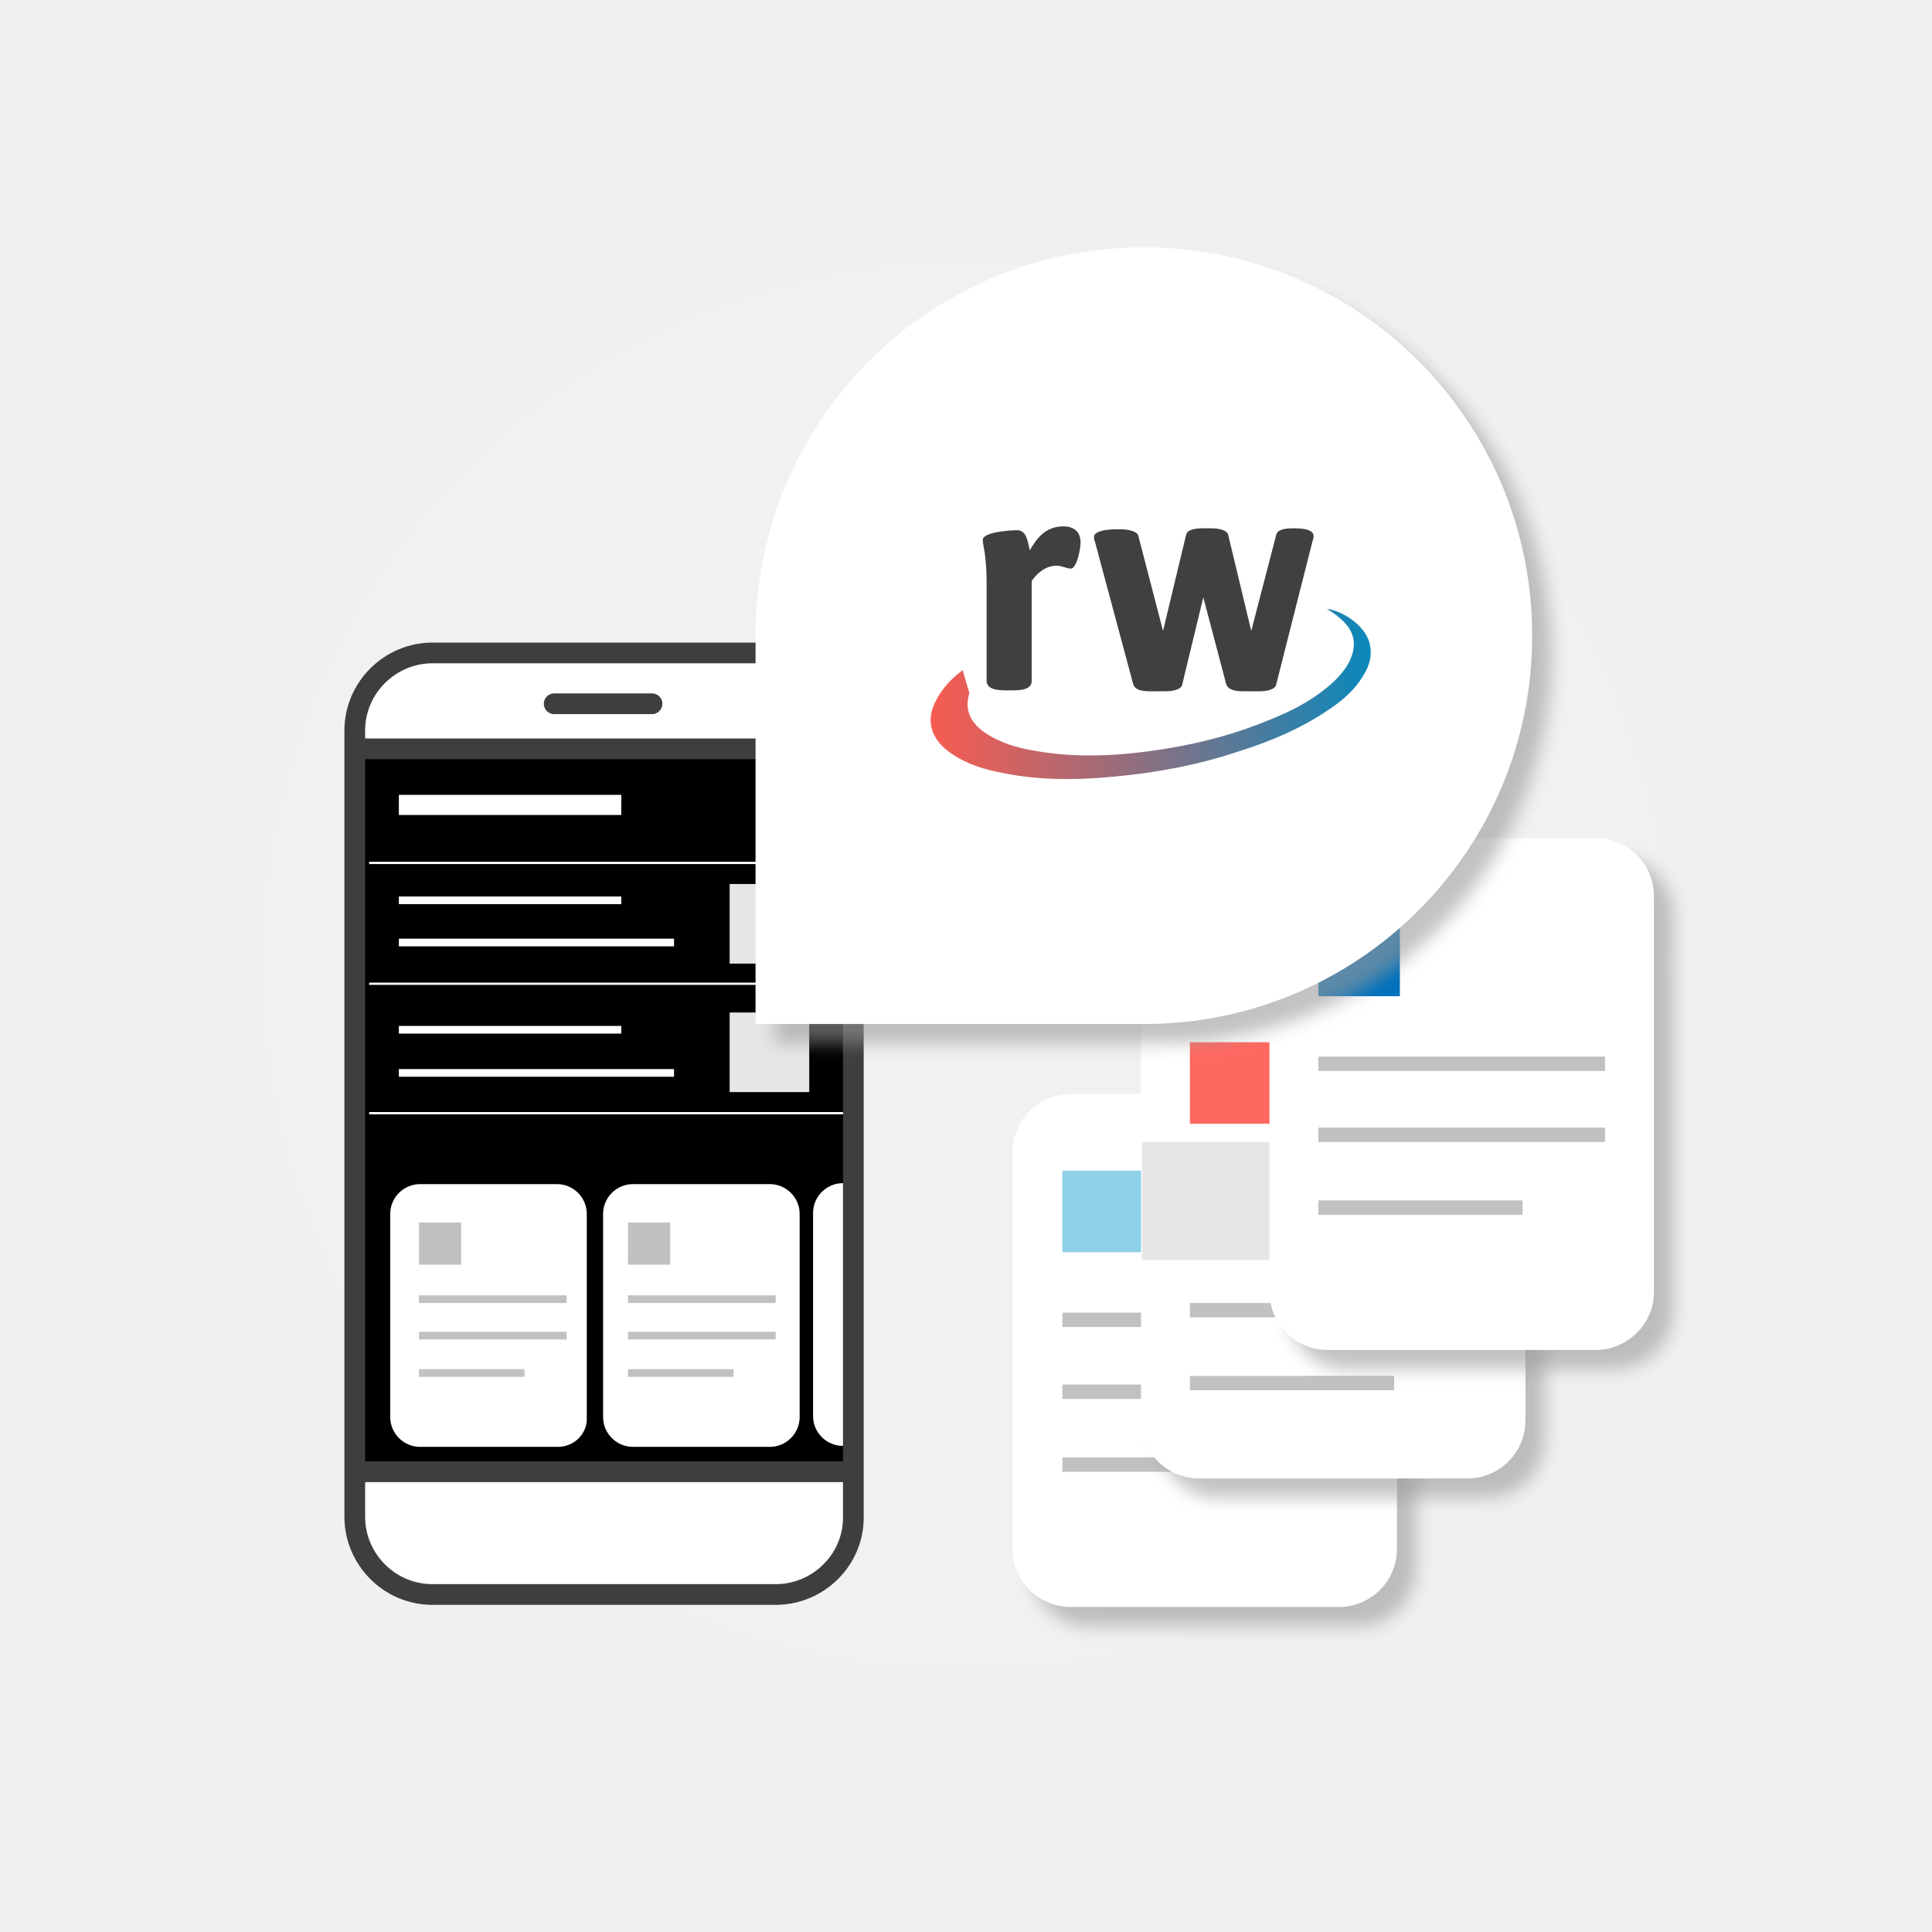
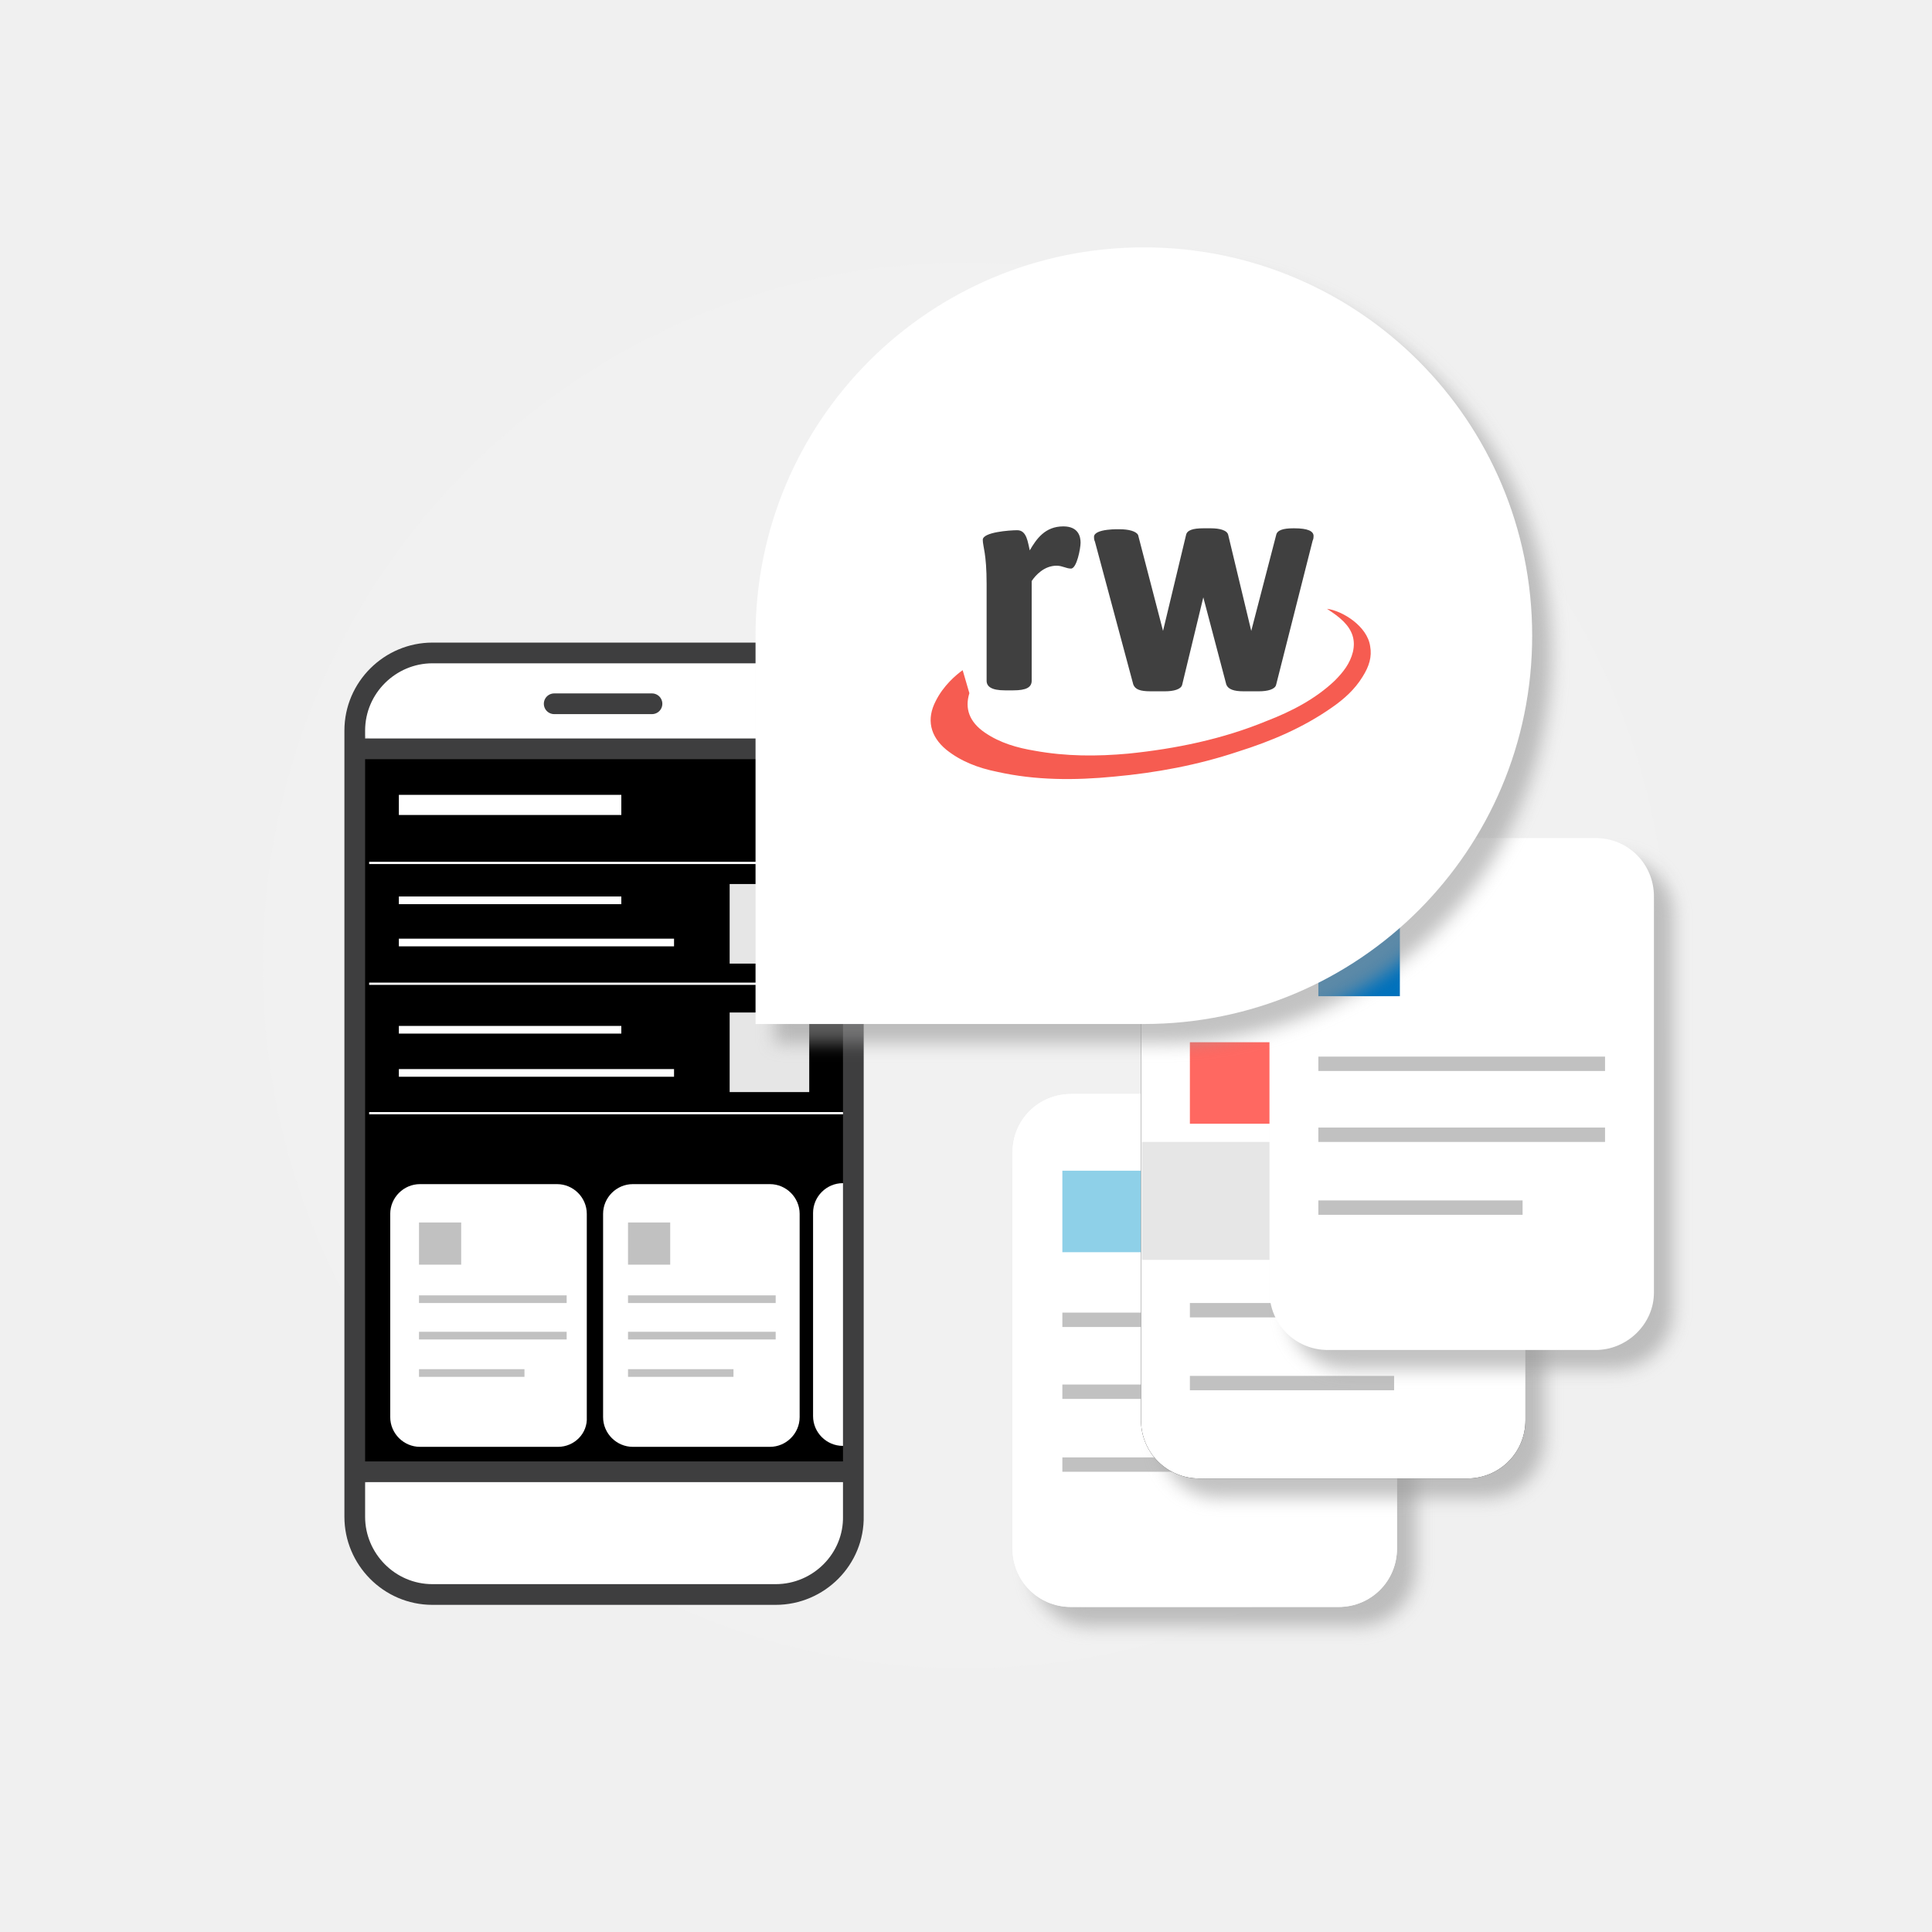
<svg xmlns="http://www.w3.org/2000/svg" enable-background="new 0 0 201.5 201.5" viewBox="0 0 201.5 201.5" version="1.1" id="svg6759">
  <defs id="defs6763" />
  <filter id="a" color-interpolation-filters="sRGB">
    <feFlood flood-color="#999" flood-opacity=".6" result="flood" id="feFlood6604" />
    <feComposite in="flood" in2="SourceGraphic" operator="in" result="composite1" id="feComposite6606" />
    <feGaussianBlur in="composite1" result="blur" stdDeviation=".9" id="feGaussianBlur6608" />
    <feOffset dx="2" dy="2" result="offset" id="feOffset6610" />
    <feComposite in="SourceGraphic" in2="offset" operator="over" result="composite2" id="feComposite6612" />
  </filter>
  <filter id="b" color-interpolation-filters="sRGB">
    <feFlood flood-color="#999" flood-opacity=".6" result="flood" id="feFlood6615" />
    <feComposite in="flood" in2="SourceGraphic" operator="in" result="composite1" id="feComposite6617" />
    <feGaussianBlur in="composite1" result="blur" stdDeviation=".9" id="feGaussianBlur6619" />
    <feOffset dx="2" dy="2" result="offset" id="feOffset6621" />
    <feComposite in="SourceGraphic" in2="offset" operator="over" result="composite2" id="feComposite6623" />
  </filter>
  <filter id="c" color-interpolation-filters="sRGB">
    <feFlood flood-color="#999" flood-opacity=".6" result="flood" id="feFlood6626" />
    <feComposite in="flood" in2="SourceGraphic" operator="in" result="composite1" id="feComposite6628" />
    <feGaussianBlur in="composite1" result="blur" stdDeviation=".9" id="feGaussianBlur6630" />
    <feOffset dx="2" dy="2" result="offset" id="feOffset6632" />
    <feComposite in="SourceGraphic" in2="offset" operator="over" result="composite2" id="feComposite6634" />
  </filter>
  <filter id="d" color-interpolation-filters="sRGB">
    <feFlood flood-color="#999" flood-opacity=".6" result="flood" id="feFlood6637" />
    <feComposite in="flood" in2="SourceGraphic" operator="in" result="composite1" id="feComposite6639" />
    <feGaussianBlur in="composite1" result="blur" stdDeviation=".9" id="feGaussianBlur6641" />
    <feOffset dx="2" dy="2" result="offset" id="feOffset6643" />
    <feComposite in="SourceGraphic" in2="offset" operator="over" result="composite2" id="feComposite6645" />
  </filter>
-   <linearGradient id="e" gradientTransform="matrix(1 0 0 -1 1.102479 -2677.62)" gradientUnits="userSpaceOnUse" x1="96.072" x2="141.872" y1="-2749.88" y2="-2749.88">
+   <linearGradient id="rw-loop" gradientTransform="matrix(1,0,0,-1,1.102479,-2677.62)" x1="96.072" x2="141.872" y1="-2749.88" y2="-2749.88">
    <stop offset="0" stop-color="#f65c51" id="stop6648" />
    <stop offset=".146" stop-color="#d9615e" id="stop6650" />
    <stop offset=".464" stop-color="#906f7f" id="stop6652" />
    <stop offset=".926" stop-color="#1c84b2" id="stop6654" />
    <stop offset="1" stop-color="#0988bb" id="stop6656" />
  </linearGradient>
  <circle cx="100.7" cy="100.7" fill="#f2f2f2" opacity=".5" r="73.3" id="circle6659" />
  <path d="m39.6 153.5-2.6 2.2 1.5 7.2 5.2 3.4h37.2l6.2-3 2-7.5-1.5-2.3z" fill="#fff" id="path6661" />
  <path d="m37 76.2 3.7-7.7 26.9-.5 16.6.8 4.2 4.2-.1 5-49.2-.7z" fill="#fff" id="path6663" />
  <path d="m 37,78.1 h 52.1 v 75.4 H 37 Z" id="path6665" class="app-background" />
  <g fill="#fff" id="g6681">
    <path d="m58.2 150.9h-14.4c-1.7 0-3.1-1.4-3.1-3.1v-21.2c0-1.7 1.4-3.1 3.1-3.1h14.3c1.7 0 3.1 1.4 3.1 3.1v21.2c.1 1.7-1.3 3.1-3 3.1z" id="path6667" />
    <path d="m80.3 150.9h-14.3c-1.7 0-3.1-1.4-3.1-3.1v-21.2c0-1.7 1.4-3.1 3.1-3.1h14.3c1.7 0 3.1 1.4 3.1 3.1v21.2c0 1.7-1.4 3.1-3.1 3.1z" id="path6669" />
    <path d="m88.3 123.4h-.4c-1.7 0-3.1 1.4-3.1 3.1v21.2c0 1.7 1.4 3.1 3.1 3.1h.4z" id="path6671" />
    <path d="m41.6 82.9h23.2v2.1h-23.2z" id="path6673" />
    <path d="m41.6 93.5h23.2v.8h-23.2z" id="path6675" />
    <path d="m41.6 97.9h28.7v.8h-28.7z" id="path6677" />
    <path d="m41.6 107h23.2v.8h-23.2z" id="path6679" />
  </g>
  <g fill="#c1c1c1" id="g6695">
    <path d="m43.7 135.1h15.4v.8h-15.4z" id="path6683" />
    <path d="m43.7 138.9h15.4v.8h-15.4z" id="path6685" />
    <path d="m43.7 142.8h11v .8h-11z" id="path6687" />
    <path d="m65.5 135.1h15.4v.8h-15.4z" id="path6689" />
    <path d="m65.5 138.9h15.4v.8h-15.4z" id="path6691" />
    <path d="m65.5 142.8h11v .8h-11z" id="path6693" />
  </g>
  <path d="m41.6 111.5h28.7v.8h-28.7z" fill="#fff" id="path6697" />
  <path d="m38.5 90h49.8" fill="none" stroke="#fff" stroke-miterlimit="10" stroke-width=".234" id="path6699" />
  <path d="m38.5 102.6h49.8" fill="none" stroke="#fff" stroke-miterlimit="10" stroke-width=".234" id="path6701" />
  <path d="m38.5 116.1h49.8" fill="none" stroke="#fff" stroke-miterlimit="10" stroke-width=".234" id="path6703" />
  <path d="m43.7 127.5h4.4v4.4h-4.4z" fill="#c1c1c1" id="path6705" />
  <path d="m65.5 127.5h4.4v4.4h-4.4z" fill="#c1c1c1" id="path6707" />
  <path d="m76.1 105.6h8.3v8.3h-8.3z" fill="#e6e6e6" id="path6709" />
  <path d="m76.1 92.2h8.3v8.3h-8.3z" fill="#e6e6e6" id="path6711" />
  <path d="m80.9 166.3h-35.8c-4.5 0-8.1-3.7-8.1-8.1v-82c0-4.5 3.7-8.1 8.1-8.1h35.8c4.5 0 8.1 3.7 8.1 8.1v81.9c.1 4.5-3.6 8.2-8.1 8.2z" fill="none" stroke="#3e3e3f" stroke-miterlimit="10" stroke-width="2.16" id="path6713" />
  <path d="m37 78.1h52.1" fill="none" stroke="#3e3e3f" stroke-miterlimit="10" stroke-width="2.16" id="path6715" />
  <path d="m37 153.5h52.1" fill="none" stroke="#3e3e3f" stroke-miterlimit="10" stroke-width="2.16" id="path6717" />
  <path d="m57.8 73.4h10.2" fill="none" stroke="#3e3e3f" stroke-linecap="round" stroke-miterlimit="10" stroke-width="2.16" id="path6719" />
-   <path d="m139.6 167.6h-27.9c-3.4 0-6.1-2.7-6.1-6.1v-41.3c0-3.4 2.7-6.1 6.1-6.1h27.9c3.4 0 6.1 2.7 6.1 6.1v41.3c0 3.4-2.7 6.1-6.1 6.1z" fill="#fff" filter="url(#d)" id="path6721" />
+   <path d="m 139.6,167.6 h -27.9 c -3.4,0 -6.1,-2.7 -6.1,-6.1 v -41.3 c 0,-3.4 2.7,-6.1 6.1,-6.1 h 27.9 c 3.4,0 6.1,2.7 6.1,6.1 v 41.3 c 0,3.4 -2.7,6.1 -6.1,6.1 z" id="path6721" style="fill:#ffffff;filter:url(#d)" />
+   <path id="path4768" d="m 139.6,167.6 h -27.9 c -3.4,0 -6.1,-2.7 -6.1,-6.1 v -41.3 c 0,-3.4 2.7,-6.1 6.1,-6.1 h 27.9 c 3.4,0 6.1,2.7 6.1,6.1 v 41.3 c 0,3.4 -2.7,6.1 -6.1,6.1 z" style="fill:#ffffff" />
  <path d="m110.8 136.9h29.9v1.5h-29.9z" fill="#c1c1c1" id="path6723" />
  <path d="m110.8 144.4h29.9v1.5h-29.9z" fill="#c1c1c1" id="path6725" />
  <path d="m110.8 152h21.3v1.5h-21.3z" fill="#c1c1c1" id="path6727" />
  <path d="m110.8 122.1h8.5v8.5h-8.5z" fill="#8ed0e8" id="path6729" />
-   <path d="m153 154.2h-27.9c-3.4 0-6.1-2.7-6.1-6.1v-41.3c0-3.4 2.7-6.1 6.1-6.1h27.9c3.4 0 6.1 2.7 6.1 6.1v41.3c0 3.4-2.7 6.1-6.1 6.1z" fill="#fff" filter="url(#c)" id="path6731" />
+   <path id="path4766" d="m 153,154.2 h -27.9 c -3.4,0 -6.1,-2.7 -6.1,-6.1 v -41.3 c 0,-3.4 2.7,-6.1 6.1,-6.1 H 153 c 3.4,0 6.1,2.7 6.1,6.1 v 41.3 c 0,3.4 -2.7,6.1 -6.1,6.1 z" style="filter:url(#c)" />
+   <path d="m 153,154.2 h -27.9 c -3.4,0 -6.1,-2.7 -6.1,-6.1 v -41.3 c 0,-3.4 2.7,-6.1 6.1,-6.1 H 153 c 3.4,0 6.1,2.7 6.1,6.1 v 41.3 c 0,3.4 -2.7,6.1 -6.1,6.1 z" id="path6731" style="fill:#ffffff" />
  <path d="m124.1 135.9h29.9v1.5h-29.9z" fill="#c1c1c1" id="path6733" />
  <path d="m124.1 143.5h21.3v1.5h-21.3z" fill="#c1c1c1" id="path6735" />
  <path d="m124.1 108.7h8.5v8.5h-8.5z" fill="#ff6861" id="path6737" />
  <path d="m119.1 119.1h39.8v12.3h-39.8z" fill="#e6e6e6" id="path6739" />
  <path d="m166.4 140.8h-27.9c-3.4 0-6.1-2.7-6.1-6.1v-41.2c0-3.4 2.7-6.1 6.1-6.1h27.9c3.4 0 6.1 2.7 6.1 6.1v41.3c0 3.3-2.8 6-6.1 6z" fill="#fff" filter="url(#b)" id="path6741" />
  <path d="m137.5 110.2h29.9v1.5h-29.9z" fill="#c1c1c1" id="path6743" />
  <path d="m137.5 117.6h29.9v1.5h-29.9z" fill="#c1c1c1" id="path6745" />
  <path d="m137.5 125.2h21.3v1.5h-21.3z" fill="#c1c1c1" id="path6747" />
  <path d="m137.5 95.4h8.5v8.5h-8.5z" fill="#0071bc" id="path6749" />
  <path d="m119.3 25.8 0 0c-22.4 0-40.5 18.1-40.5 40.5v40.5h40.5c22.4 0 40.5-18.1 40.5-40.5v0c0-22.4-18.1-40.5-40.5-40.5z" fill="#fff" filter="url(#a)" id="path6751" />
  <path d="m102.9 60.9c0-3.2-.4-3.9-.4-4.6 0-.8 2.8-1 3.6-1 1 0 1.1 1.3 1.3 2.1.7-1.2 1.6-2.5 3.5-2.5 1.6 0 1.8 1.1 1.8 1.7s-.4 2.7-1 2.7c-.5 0-.9-.3-1.5-.3-1.3 0-2.2 1-2.6 1.6v10.4c0 .7-.6 1-1.9 1h-.9c-1.4 0-1.9-.4-1.9-1z" fill="#404040" id="path6753" />
  <path d="m114.2 56.5c-.1-.2-.1-.4-.1-.5 0-.9 2.7-.8 2.7-.8.9 0 1.7.2 1.9.6l2.6 10 2.4-10c .1-.5.7-.7 1.8-.7h.8c.9 0 1.7.2 1.8.7l2.4 10 2.6-10c .1-.5.7-.7 1.8-.7h.1c1.4 0 2 .3 2 .8 0 .1 0 .3-.1.5l-3.8 15c-.1.5-.9.7-1.8.7h-1.6c-1 0-1.6-.2-1.8-.7l-2.4-9.1-2.2 9.1c-.1.5-.9.7-1.8.7h-1.5c-1.1 0-1.6-.2-1.8-.7z" fill="#404040" id="path6755" />
-   <path d="m142.902 67.397c-.3-2.1-2.9-3.7-4.5-3.9.6.4 1.2.8 1.7 1.3.9.9 1.3 1.9 1 3.2-.3 1.2-1 2.1-1.9 3-2 1.9-4.5 3.2-7.1 4.2-4.6 1.9-9.5 2.9-14.4 3.4-3.3.3-6.5.3-9.8-.3-1.8-.3-3.6-.8-5.2-1.9s-2.1-2.5-1.6-4.1l-.7-2.4v0c-.7.5-2 1.6-2.8 3.2-1 1.9-.6 3.7 1.1 5.1 1.5 1.2 3.3 1.9 5.3 2.3 4 .9 8.1.9 12.2.5 4.4-.4 8.7-1.2 12.9-2.6 3.5-1.1 6.8-2.5 9.8-4.6 1.3-.9 2.4-1.9 3.2-3.2.7-1.1 1-2.1.8-3.2z" fill="url(#e)" id="path6757" />
+   <path d="m 142.902,67.397 c -0.3,-2.1 -2.9,-3.7 -4.5,-3.9 0.6,0.4 1.2,0.8 1.7,1.3 0.9,0.9 1.3,1.9 1,3.2 -0.3,1.2 -1,2.1 -1.9,3 -2,1.9 -4.5,3.2 -7.1,4.2 -4.6,1.9 -9.5,2.9 -14.4,3.4 -3.3,0.3 -6.5,0.3 -9.8,-0.3 -1.8,-0.3 -3.6,-0.8 -5.2,-1.9 -1.6,-1.1 -2.1,-2.5 -1.6,-4.1 l -0.7,-2.4 v 0 c -0.7,0.5 -2,1.6 -2.8,3.2 -1,1.9 -0.6,3.7 1.1,5.1 1.5,1.2 3.3,1.9 5.3,2.3 4,0.9 8.1,0.9 12.2,0.5 4.4,-0.4 8.7,-1.2 12.9,-2.6 3.5,-1.1 6.8,-2.5 9.8,-4.6 1.3,-0.9 2.4,-1.9 3.2,-3.2 0.7,-1.1 1,-2.1 0.8,-3.2 z" id="path6757" style="fill:url(#rw-loop)" />
</svg>
